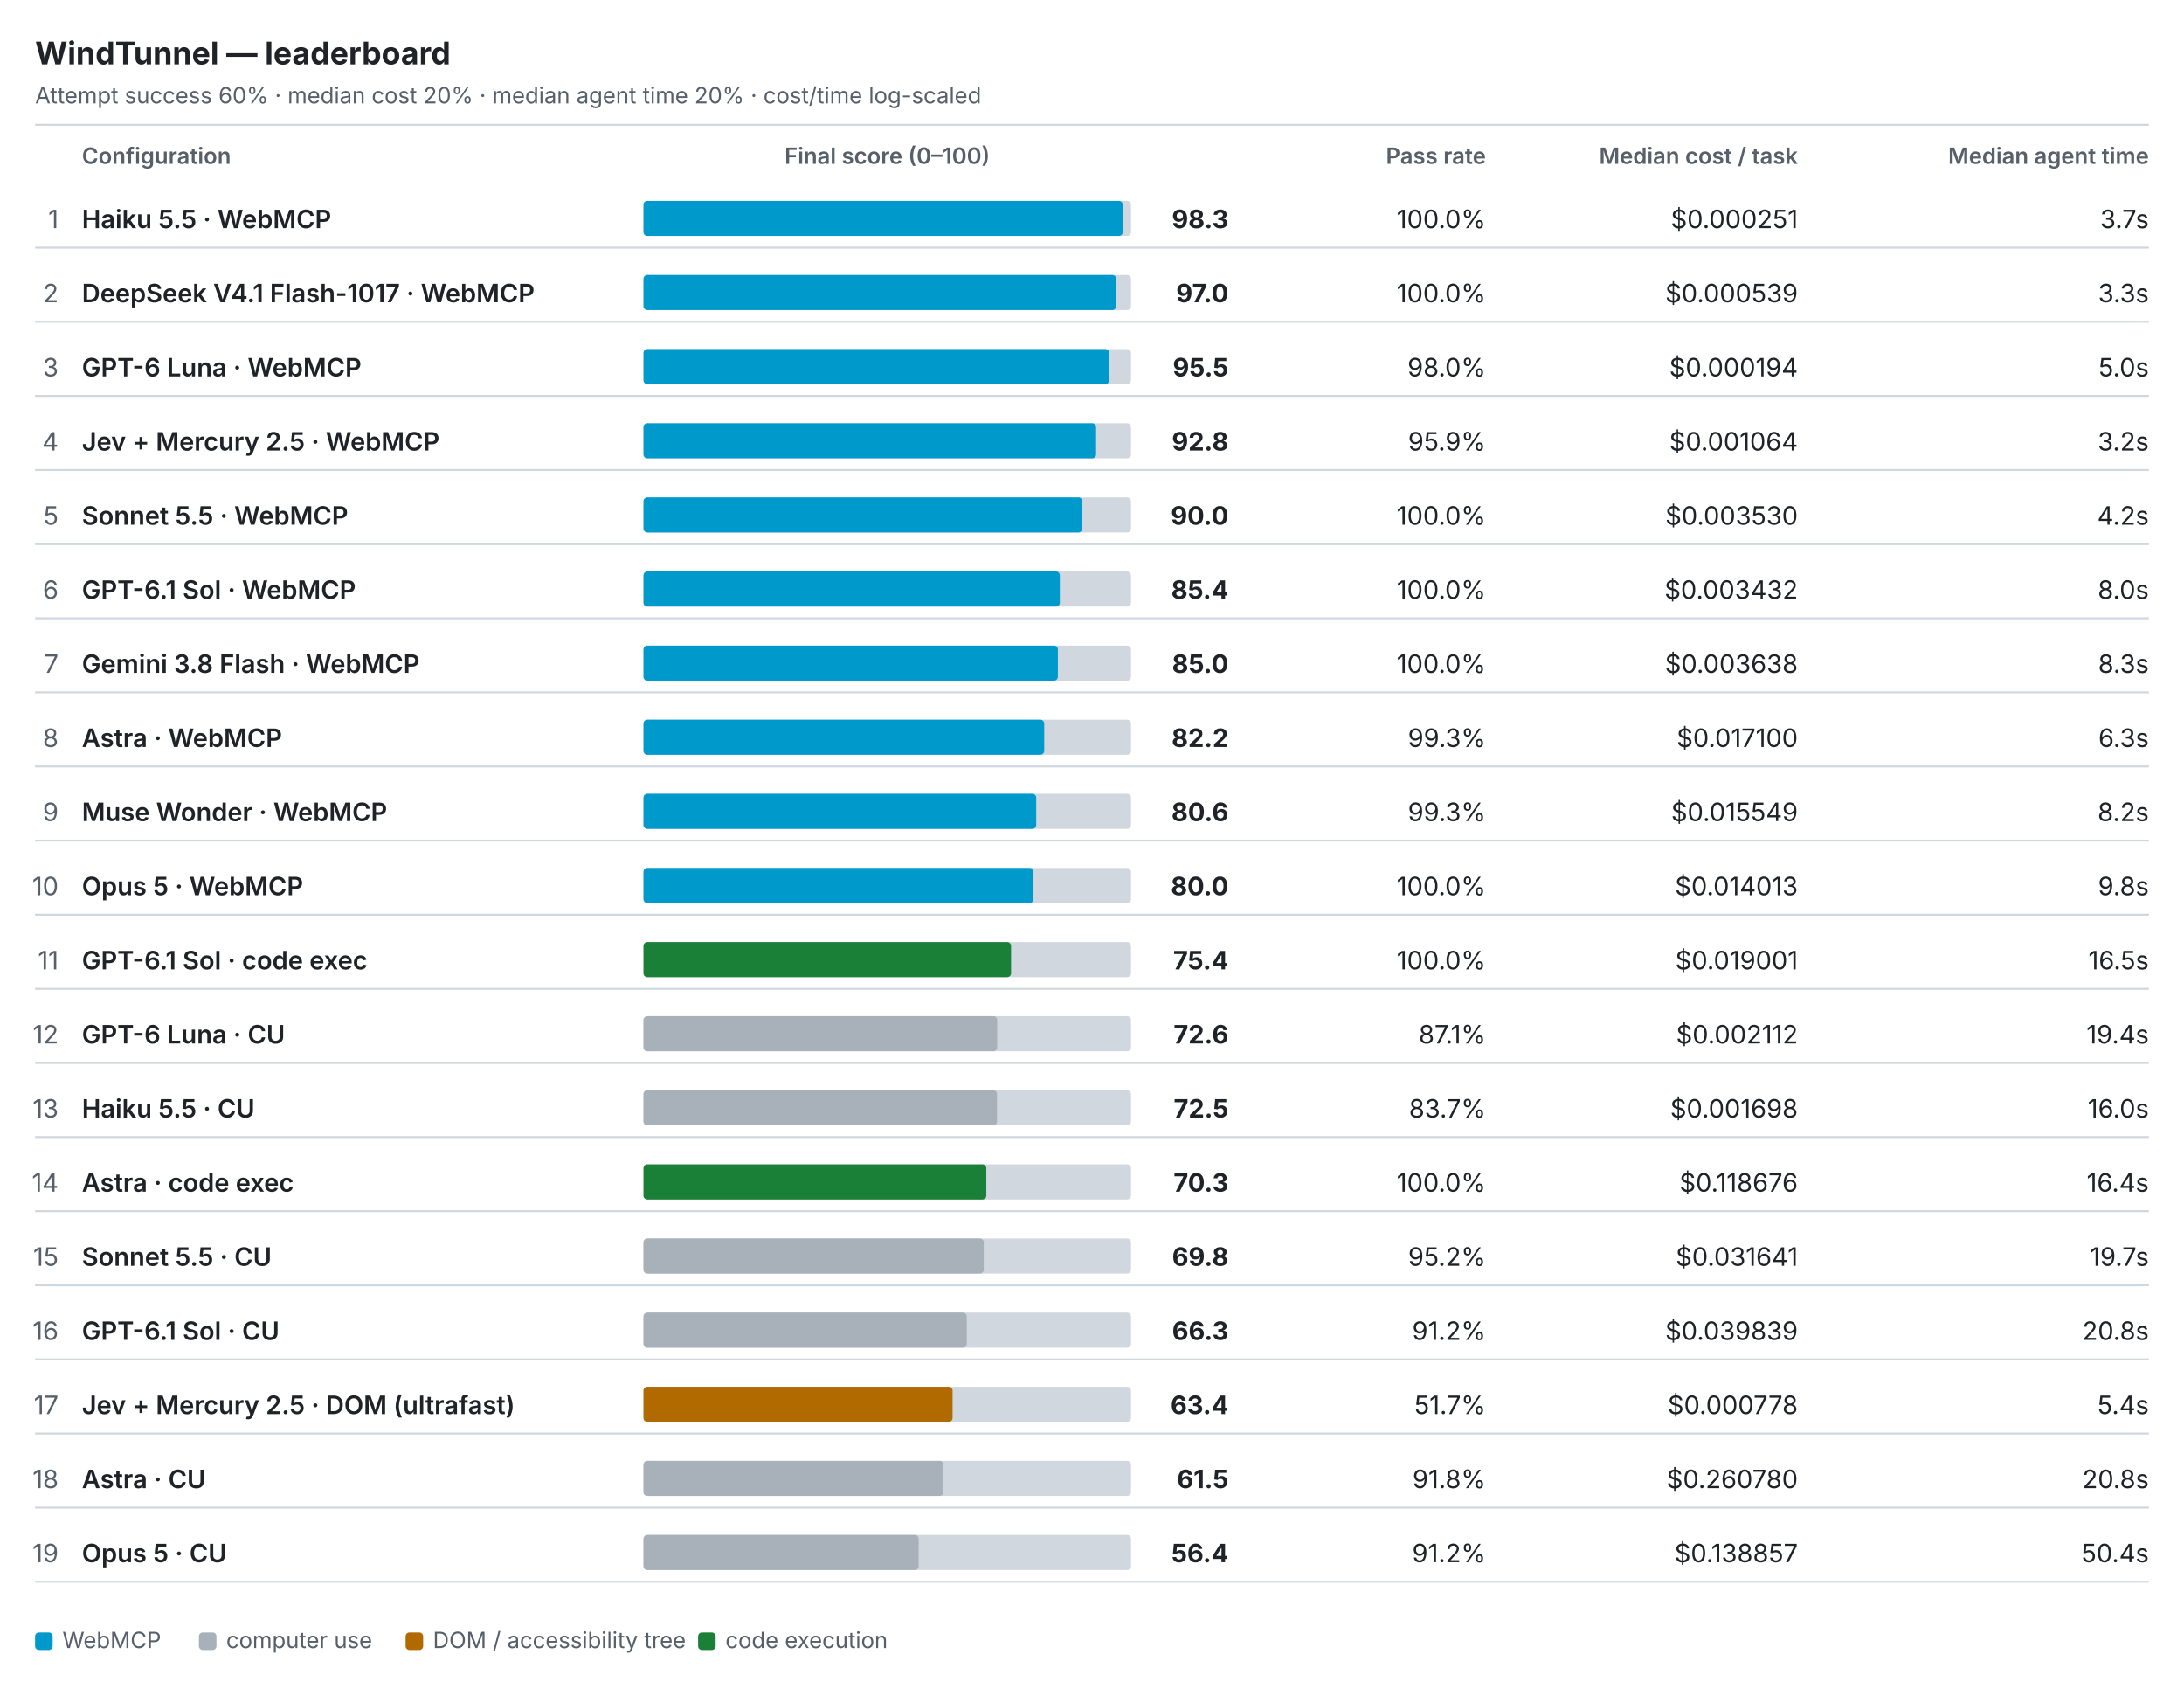
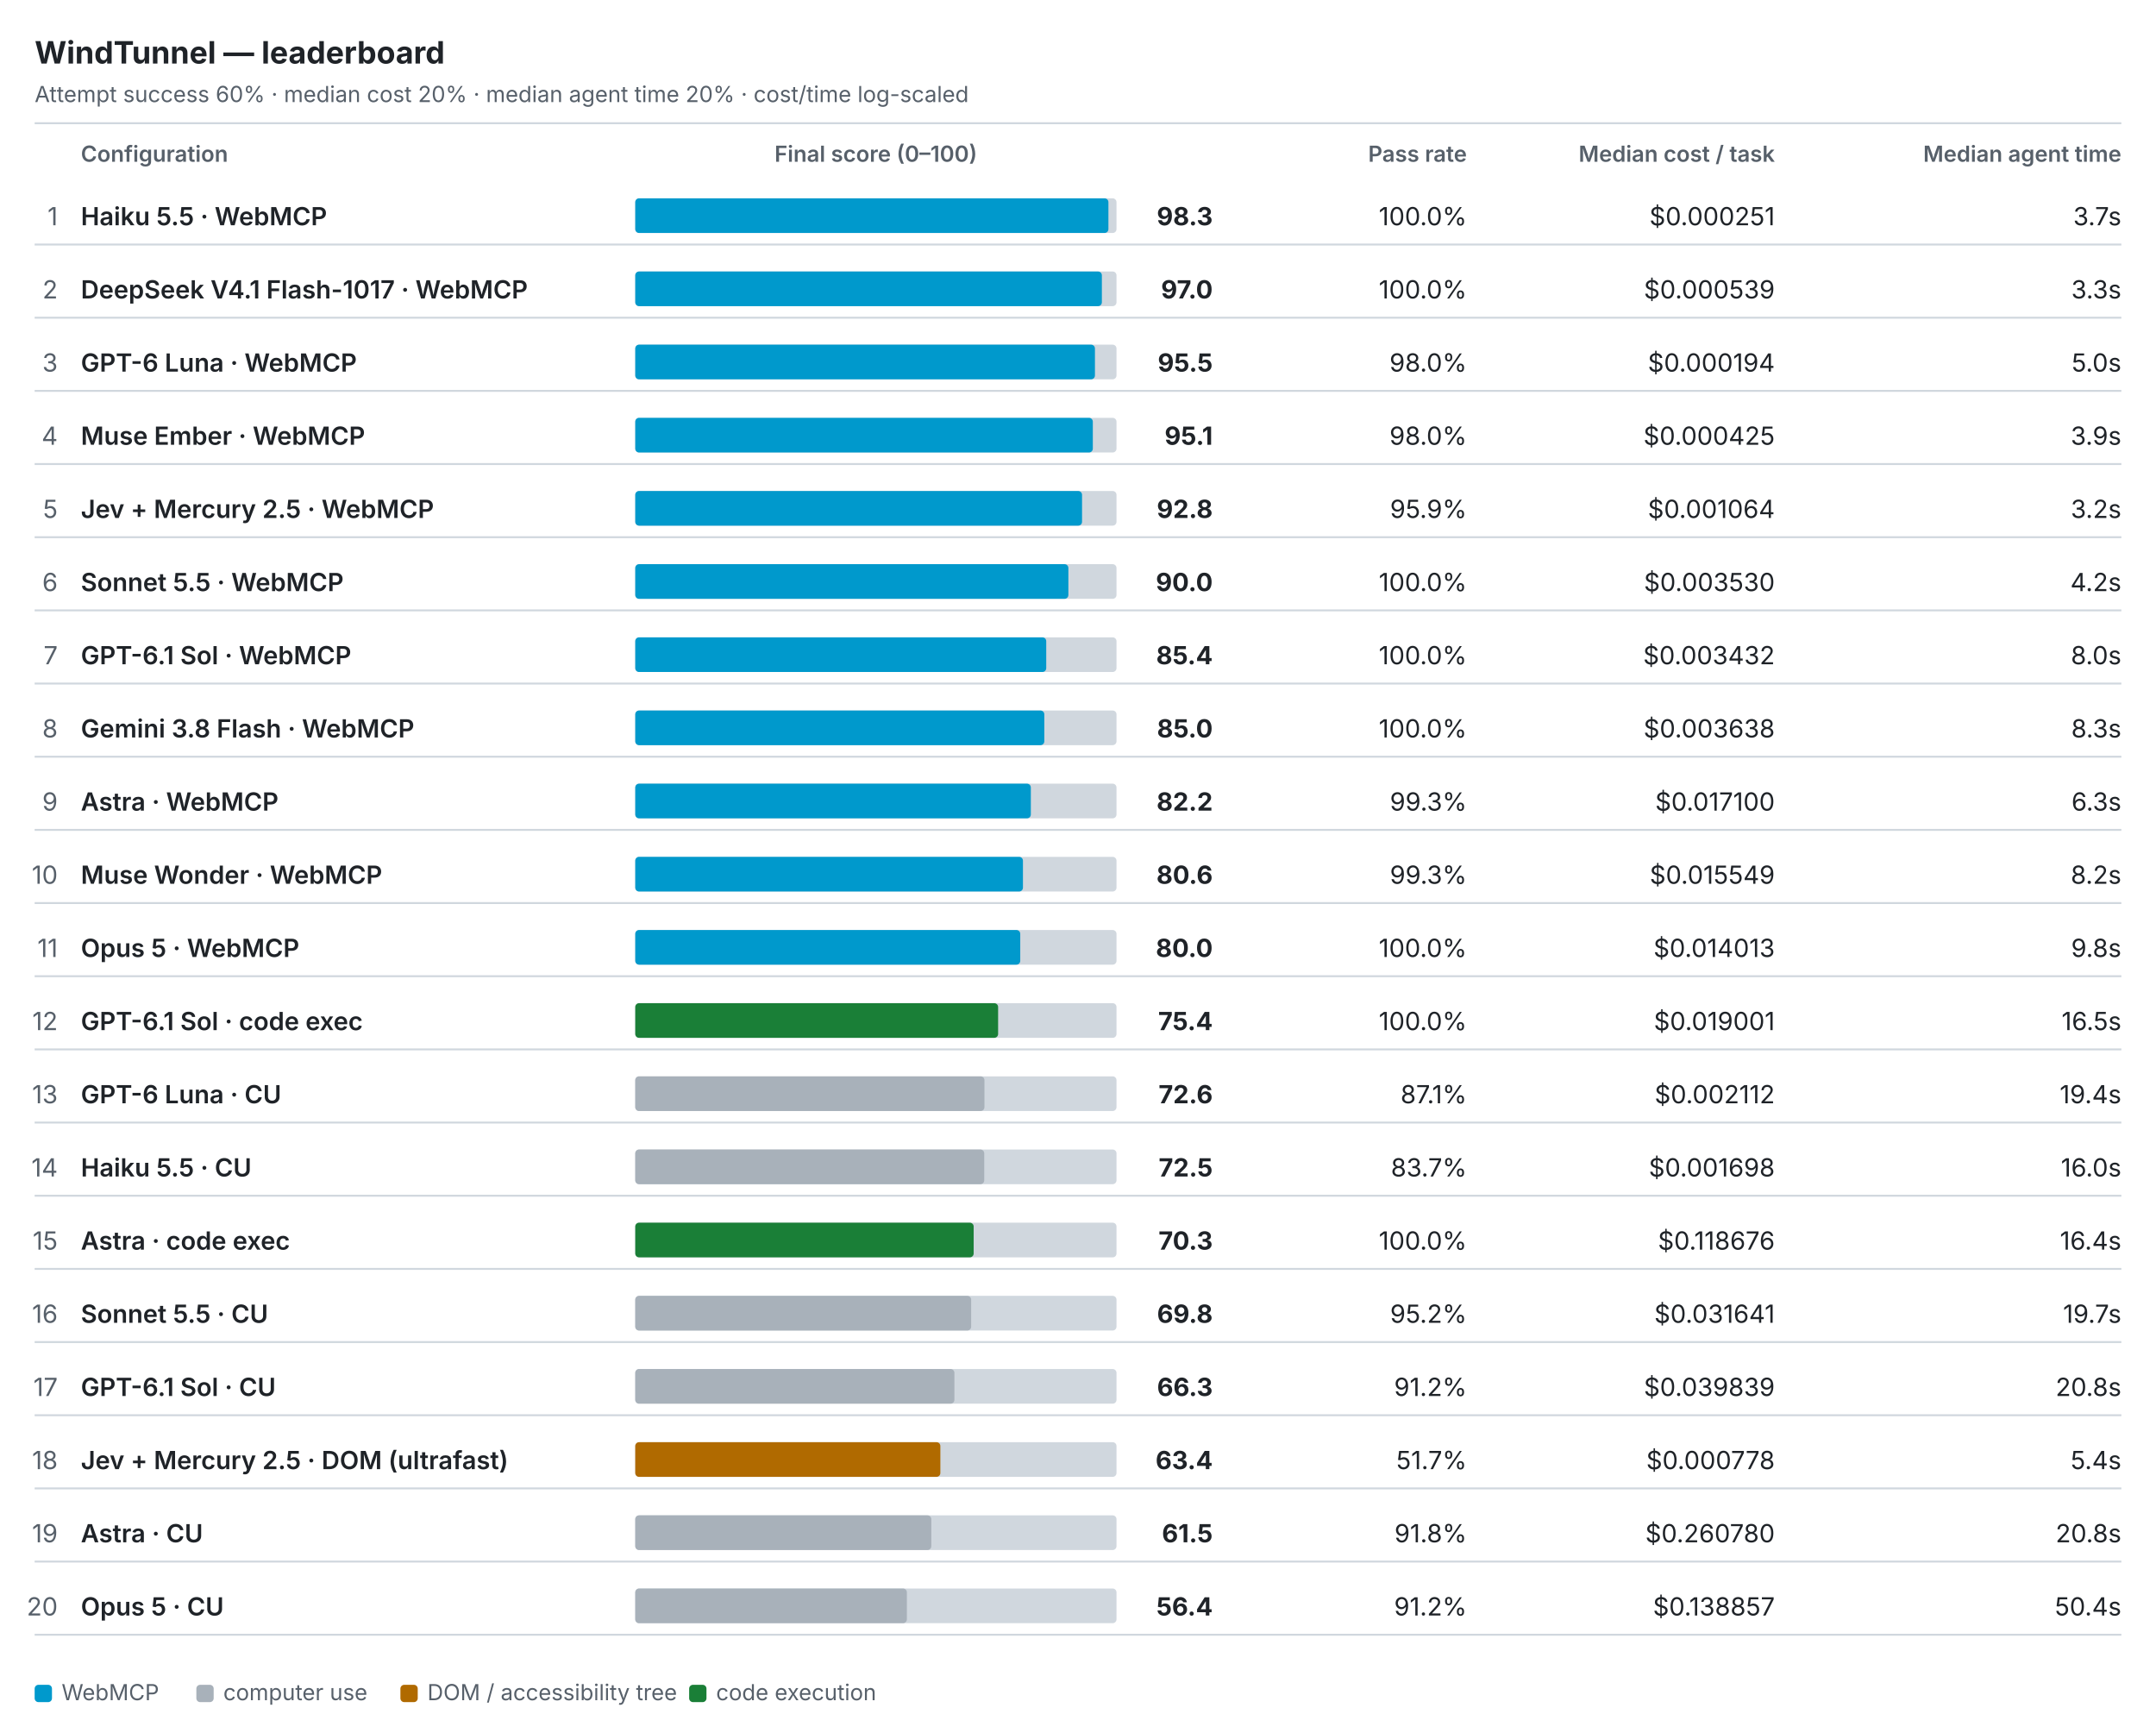
- <svg xmlns="http://www.w3.org/2000/svg" viewBox="0 0 1120 862" width="1120" height="862" font-family="system-ui,-apple-system,sans-serif" font-size="13">
+ <svg xmlns="http://www.w3.org/2000/svg" viewBox="0 0 1120 900" width="1120" height="900" font-family="system-ui,-apple-system,sans-serif" font-size="13">
  <text x="18" y="33" font-size="16" font-weight="650" fill="#1f2328">WindTunnel — leaderboard</text>
  <text x="18" y="53" font-size="11.5" fill="#57606a">Attempt success 60% · median cost 20% · median agent time 20% · cost/time log-scaled</text>
  <line x1="18" y1="64" x2="1102" y2="64" stroke="#d0d7de" stroke-width="1" />
  <text x="42" y="84" font-size="11.5" font-weight="600" fill="#57606a">Configuration</text>
  <text x="455" y="84" text-anchor="middle" font-size="11.5" font-weight="600" fill="#57606a">Final score (0–100)</text>
  <text x="762" y="84" text-anchor="end" font-size="11.5" font-weight="600" fill="#57606a">Pass rate</text>
  <text x="922" y="84" text-anchor="end" font-size="11.5" font-weight="600" fill="#57606a">Median cost / task</text>
  <text x="1102" y="84" text-anchor="end" font-size="11.5" font-weight="600" fill="#57606a">Median agent time</text>
  <line x1="18" y1="127" x2="1102" y2="127" stroke="#d0d7de" stroke-width="1" />
  <text x="30" y="117" text-anchor="end" fill="#57606a">1</text>
  <text x="42" y="117" font-weight="600" fill="#1f2328">Haiku 5.5 · WebMCP</text>
  <rect x="330" y="103" width="250" height="18" rx="2" fill="#d0d7de" />
  <rect x="330" y="103" width="245.8" height="18" rx="2" fill="#0099cc" />
  <text x="630" y="117" text-anchor="end" font-weight="700" fill="#1f2328">98.3</text>
  <text x="762" y="117" text-anchor="end" fill="#1f2328">100.0%</text>
  <text x="922" y="117" text-anchor="end" fill="#1f2328">$0.000251</text>
  <text x="1102" y="117" text-anchor="end" fill="#1f2328">3.7s</text>
  <line x1="18" y1="165" x2="1102" y2="165" stroke="#d0d7de" stroke-width="1" />
  <text x="30" y="155" text-anchor="end" fill="#57606a">2</text>
  <text x="42" y="155" font-weight="600" fill="#1f2328">DeepSeek V4.1 Flash-1017 · WebMCP</text>
  <rect x="330" y="141" width="250" height="18" rx="2" fill="#d0d7de" />
  <rect x="330" y="141" width="242.4" height="18" rx="2" fill="#0099cc" />
  <text x="630" y="155" text-anchor="end" font-weight="700" fill="#1f2328">97.0</text>
  <text x="762" y="155" text-anchor="end" fill="#1f2328">100.0%</text>
  <text x="922" y="155" text-anchor="end" fill="#1f2328">$0.000539</text>
  <text x="1102" y="155" text-anchor="end" fill="#1f2328">3.3s</text>
  <line x1="18" y1="203" x2="1102" y2="203" stroke="#d0d7de" stroke-width="1" />
  <text x="30" y="193" text-anchor="end" fill="#57606a">3</text>
  <text x="42" y="193" font-weight="600" fill="#1f2328">GPT-6 Luna · WebMCP</text>
  <rect x="330" y="179" width="250" height="18" rx="2" fill="#d0d7de" />
  <rect x="330" y="179" width="238.8" height="18" rx="2" fill="#0099cc" />
  <text x="630" y="193" text-anchor="end" font-weight="700" fill="#1f2328">95.5</text>
  <text x="762" y="193" text-anchor="end" fill="#1f2328">98.0%</text>
  <text x="922" y="193" text-anchor="end" fill="#1f2328">$0.000194</text>
  <text x="1102" y="193" text-anchor="end" fill="#1f2328">5.0s</text>
  <line x1="18" y1="241" x2="1102" y2="241" stroke="#d0d7de" stroke-width="1" />
  <text x="30" y="231" text-anchor="end" fill="#57606a">4</text>
-   <text x="42" y="231" font-weight="600" fill="#1f2328">Jev + Mercury 2.5 · WebMCP</text>
+   <text x="42" y="231" font-weight="600" fill="#1f2328">Muse Ember · WebMCP</text>
  <rect x="330" y="217" width="250" height="18" rx="2" fill="#d0d7de" />
-   <rect x="330" y="217" width="232.1" height="18" rx="2" fill="#0099cc" />
-   <text x="630" y="231" text-anchor="end" font-weight="700" fill="#1f2328">92.8</text>
-   <text x="762" y="231" text-anchor="end" fill="#1f2328">95.9%</text>
-   <text x="922" y="231" text-anchor="end" fill="#1f2328">$0.001064</text>
-   <text x="1102" y="231" text-anchor="end" fill="#1f2328">3.2s</text>
+   <rect x="330" y="217" width="237.7" height="18" rx="2" fill="#0099cc" />
+   <text x="630" y="231" text-anchor="end" font-weight="700" fill="#1f2328">95.1</text>
+   <text x="762" y="231" text-anchor="end" fill="#1f2328">98.0%</text>
+   <text x="922" y="231" text-anchor="end" fill="#1f2328">$0.000425</text>
+   <text x="1102" y="231" text-anchor="end" fill="#1f2328">3.9s</text>
  <line x1="18" y1="279" x2="1102" y2="279" stroke="#d0d7de" stroke-width="1" />
  <text x="30" y="269" text-anchor="end" fill="#57606a">5</text>
-   <text x="42" y="269" font-weight="600" fill="#1f2328">Sonnet 5.5 · WebMCP</text>
+   <text x="42" y="269" font-weight="600" fill="#1f2328">Jev + Mercury 2.5 · WebMCP</text>
  <rect x="330" y="255" width="250" height="18" rx="2" fill="#d0d7de" />
-   <rect x="330" y="255" width="225.0" height="18" rx="2" fill="#0099cc" />
-   <text x="630" y="269" text-anchor="end" font-weight="700" fill="#1f2328">90.0</text>
-   <text x="762" y="269" text-anchor="end" fill="#1f2328">100.0%</text>
-   <text x="922" y="269" text-anchor="end" fill="#1f2328">$0.003530</text>
-   <text x="1102" y="269" text-anchor="end" fill="#1f2328">4.2s</text>
+   <rect x="330" y="255" width="232.1" height="18" rx="2" fill="#0099cc" />
+   <text x="630" y="269" text-anchor="end" font-weight="700" fill="#1f2328">92.8</text>
+   <text x="762" y="269" text-anchor="end" fill="#1f2328">95.9%</text>
+   <text x="922" y="269" text-anchor="end" fill="#1f2328">$0.001064</text>
+   <text x="1102" y="269" text-anchor="end" fill="#1f2328">3.2s</text>
  <line x1="18" y1="317" x2="1102" y2="317" stroke="#d0d7de" stroke-width="1" />
  <text x="30" y="307" text-anchor="end" fill="#57606a">6</text>
-   <text x="42" y="307" font-weight="600" fill="#1f2328">GPT-6.1 Sol · WebMCP</text>
+   <text x="42" y="307" font-weight="600" fill="#1f2328">Sonnet 5.5 · WebMCP</text>
  <rect x="330" y="293" width="250" height="18" rx="2" fill="#d0d7de" />
-   <rect x="330" y="293" width="213.5" height="18" rx="2" fill="#0099cc" />
-   <text x="630" y="307" text-anchor="end" font-weight="700" fill="#1f2328">85.4</text>
+   <rect x="330" y="293" width="225.0" height="18" rx="2" fill="#0099cc" />
+   <text x="630" y="307" text-anchor="end" font-weight="700" fill="#1f2328">90.0</text>
  <text x="762" y="307" text-anchor="end" fill="#1f2328">100.0%</text>
-   <text x="922" y="307" text-anchor="end" fill="#1f2328">$0.003432</text>
-   <text x="1102" y="307" text-anchor="end" fill="#1f2328">8.0s</text>
+   <text x="922" y="307" text-anchor="end" fill="#1f2328">$0.003530</text>
+   <text x="1102" y="307" text-anchor="end" fill="#1f2328">4.2s</text>
  <line x1="18" y1="355" x2="1102" y2="355" stroke="#d0d7de" stroke-width="1" />
  <text x="30" y="345" text-anchor="end" fill="#57606a">7</text>
-   <text x="42" y="345" font-weight="600" fill="#1f2328">Gemini 3.8 Flash · WebMCP</text>
+   <text x="42" y="345" font-weight="600" fill="#1f2328">GPT-6.1 Sol · WebMCP</text>
  <rect x="330" y="331" width="250" height="18" rx="2" fill="#d0d7de" />
-   <rect x="330" y="331" width="212.5" height="18" rx="2" fill="#0099cc" />
-   <text x="630" y="345" text-anchor="end" font-weight="700" fill="#1f2328">85.0</text>
+   <rect x="330" y="331" width="213.5" height="18" rx="2" fill="#0099cc" />
+   <text x="630" y="345" text-anchor="end" font-weight="700" fill="#1f2328">85.4</text>
  <text x="762" y="345" text-anchor="end" fill="#1f2328">100.0%</text>
-   <text x="922" y="345" text-anchor="end" fill="#1f2328">$0.003638</text>
-   <text x="1102" y="345" text-anchor="end" fill="#1f2328">8.3s</text>
+   <text x="922" y="345" text-anchor="end" fill="#1f2328">$0.003432</text>
+   <text x="1102" y="345" text-anchor="end" fill="#1f2328">8.0s</text>
  <line x1="18" y1="393" x2="1102" y2="393" stroke="#d0d7de" stroke-width="1" />
  <text x="30" y="383" text-anchor="end" fill="#57606a">8</text>
-   <text x="42" y="383" font-weight="600" fill="#1f2328">Astra · WebMCP</text>
+   <text x="42" y="383" font-weight="600" fill="#1f2328">Gemini 3.8 Flash · WebMCP</text>
  <rect x="330" y="369" width="250" height="18" rx="2" fill="#d0d7de" />
-   <rect x="330" y="369" width="205.5" height="18" rx="2" fill="#0099cc" />
-   <text x="630" y="383" text-anchor="end" font-weight="700" fill="#1f2328">82.2</text>
-   <text x="762" y="383" text-anchor="end" fill="#1f2328">99.3%</text>
-   <text x="922" y="383" text-anchor="end" fill="#1f2328">$0.017100</text>
-   <text x="1102" y="383" text-anchor="end" fill="#1f2328">6.3s</text>
+   <rect x="330" y="369" width="212.5" height="18" rx="2" fill="#0099cc" />
+   <text x="630" y="383" text-anchor="end" font-weight="700" fill="#1f2328">85.0</text>
+   <text x="762" y="383" text-anchor="end" fill="#1f2328">100.0%</text>
+   <text x="922" y="383" text-anchor="end" fill="#1f2328">$0.003638</text>
+   <text x="1102" y="383" text-anchor="end" fill="#1f2328">8.3s</text>
  <line x1="18" y1="431" x2="1102" y2="431" stroke="#d0d7de" stroke-width="1" />
  <text x="30" y="421" text-anchor="end" fill="#57606a">9</text>
-   <text x="42" y="421" font-weight="600" fill="#1f2328">Muse Wonder · WebMCP</text>
+   <text x="42" y="421" font-weight="600" fill="#1f2328">Astra · WebMCP</text>
  <rect x="330" y="407" width="250" height="18" rx="2" fill="#d0d7de" />
-   <rect x="330" y="407" width="201.4" height="18" rx="2" fill="#0099cc" />
-   <text x="630" y="421" text-anchor="end" font-weight="700" fill="#1f2328">80.6</text>
+   <rect x="330" y="407" width="205.5" height="18" rx="2" fill="#0099cc" />
+   <text x="630" y="421" text-anchor="end" font-weight="700" fill="#1f2328">82.2</text>
  <text x="762" y="421" text-anchor="end" fill="#1f2328">99.3%</text>
-   <text x="922" y="421" text-anchor="end" fill="#1f2328">$0.015549</text>
-   <text x="1102" y="421" text-anchor="end" fill="#1f2328">8.2s</text>
+   <text x="922" y="421" text-anchor="end" fill="#1f2328">$0.017100</text>
+   <text x="1102" y="421" text-anchor="end" fill="#1f2328">6.3s</text>
  <line x1="18" y1="469" x2="1102" y2="469" stroke="#d0d7de" stroke-width="1" />
  <text x="30" y="459" text-anchor="end" fill="#57606a">10</text>
-   <text x="42" y="459" font-weight="600" fill="#1f2328">Opus 5 · WebMCP</text>
+   <text x="42" y="459" font-weight="600" fill="#1f2328">Muse Wonder · WebMCP</text>
  <rect x="330" y="445" width="250" height="18" rx="2" fill="#d0d7de" />
-   <rect x="330" y="445" width="200.0" height="18" rx="2" fill="#0099cc" />
-   <text x="630" y="459" text-anchor="end" font-weight="700" fill="#1f2328">80.0</text>
-   <text x="762" y="459" text-anchor="end" fill="#1f2328">100.0%</text>
-   <text x="922" y="459" text-anchor="end" fill="#1f2328">$0.014013</text>
-   <text x="1102" y="459" text-anchor="end" fill="#1f2328">9.8s</text>
+   <rect x="330" y="445" width="201.4" height="18" rx="2" fill="#0099cc" />
+   <text x="630" y="459" text-anchor="end" font-weight="700" fill="#1f2328">80.6</text>
+   <text x="762" y="459" text-anchor="end" fill="#1f2328">99.3%</text>
+   <text x="922" y="459" text-anchor="end" fill="#1f2328">$0.015549</text>
+   <text x="1102" y="459" text-anchor="end" fill="#1f2328">8.2s</text>
  <line x1="18" y1="507" x2="1102" y2="507" stroke="#d0d7de" stroke-width="1" />
  <text x="30" y="497" text-anchor="end" fill="#57606a">11</text>
-   <text x="42" y="497" font-weight="600" fill="#1f2328">GPT-6.1 Sol · code exec</text>
+   <text x="42" y="497" font-weight="600" fill="#1f2328">Opus 5 · WebMCP</text>
  <rect x="330" y="483" width="250" height="18" rx="2" fill="#d0d7de" />
-   <rect x="330" y="483" width="188.5" height="18" rx="2" fill="#1a7f37" />
-   <text x="630" y="497" text-anchor="end" font-weight="700" fill="#1f2328">75.4</text>
+   <rect x="330" y="483" width="200.0" height="18" rx="2" fill="#0099cc" />
+   <text x="630" y="497" text-anchor="end" font-weight="700" fill="#1f2328">80.0</text>
  <text x="762" y="497" text-anchor="end" fill="#1f2328">100.0%</text>
-   <text x="922" y="497" text-anchor="end" fill="#1f2328">$0.019001</text>
-   <text x="1102" y="497" text-anchor="end" fill="#1f2328">16.5s</text>
+   <text x="922" y="497" text-anchor="end" fill="#1f2328">$0.014013</text>
+   <text x="1102" y="497" text-anchor="end" fill="#1f2328">9.8s</text>
  <line x1="18" y1="545" x2="1102" y2="545" stroke="#d0d7de" stroke-width="1" />
  <text x="30" y="535" text-anchor="end" fill="#57606a">12</text>
-   <text x="42" y="535" font-weight="600" fill="#1f2328">GPT-6 Luna · CU</text>
+   <text x="42" y="535" font-weight="600" fill="#1f2328">GPT-6.1 Sol · code exec</text>
  <rect x="330" y="521" width="250" height="18" rx="2" fill="#d0d7de" />
-   <rect x="330" y="521" width="181.4" height="18" rx="2" fill="#a8b1ba" />
-   <text x="630" y="535" text-anchor="end" font-weight="700" fill="#1f2328">72.6</text>
-   <text x="762" y="535" text-anchor="end" fill="#1f2328">87.1%</text>
-   <text x="922" y="535" text-anchor="end" fill="#1f2328">$0.002112</text>
-   <text x="1102" y="535" text-anchor="end" fill="#1f2328">19.4s</text>
+   <rect x="330" y="521" width="188.5" height="18" rx="2" fill="#1a7f37" />
+   <text x="630" y="535" text-anchor="end" font-weight="700" fill="#1f2328">75.4</text>
+   <text x="762" y="535" text-anchor="end" fill="#1f2328">100.0%</text>
+   <text x="922" y="535" text-anchor="end" fill="#1f2328">$0.019001</text>
+   <text x="1102" y="535" text-anchor="end" fill="#1f2328">16.5s</text>
  <line x1="18" y1="583" x2="1102" y2="583" stroke="#d0d7de" stroke-width="1" />
  <text x="30" y="573" text-anchor="end" fill="#57606a">13</text>
-   <text x="42" y="573" font-weight="600" fill="#1f2328">Haiku 5.5 · CU</text>
+   <text x="42" y="573" font-weight="600" fill="#1f2328">GPT-6 Luna · CU</text>
  <rect x="330" y="559" width="250" height="18" rx="2" fill="#d0d7de" />
-   <rect x="330" y="559" width="181.3" height="18" rx="2" fill="#a8b1ba" />
-   <text x="630" y="573" text-anchor="end" font-weight="700" fill="#1f2328">72.5</text>
-   <text x="762" y="573" text-anchor="end" fill="#1f2328">83.7%</text>
-   <text x="922" y="573" text-anchor="end" fill="#1f2328">$0.001698</text>
-   <text x="1102" y="573" text-anchor="end" fill="#1f2328">16.0s</text>
+   <rect x="330" y="559" width="181.4" height="18" rx="2" fill="#a8b1ba" />
+   <text x="630" y="573" text-anchor="end" font-weight="700" fill="#1f2328">72.6</text>
+   <text x="762" y="573" text-anchor="end" fill="#1f2328">87.1%</text>
+   <text x="922" y="573" text-anchor="end" fill="#1f2328">$0.002112</text>
+   <text x="1102" y="573" text-anchor="end" fill="#1f2328">19.4s</text>
  <line x1="18" y1="621" x2="1102" y2="621" stroke="#d0d7de" stroke-width="1" />
  <text x="30" y="611" text-anchor="end" fill="#57606a">14</text>
-   <text x="42" y="611" font-weight="600" fill="#1f2328">Astra · code exec</text>
+   <text x="42" y="611" font-weight="600" fill="#1f2328">Haiku 5.5 · CU</text>
  <rect x="330" y="597" width="250" height="18" rx="2" fill="#d0d7de" />
-   <rect x="330" y="597" width="175.8" height="18" rx="2" fill="#1a7f37" />
-   <text x="630" y="611" text-anchor="end" font-weight="700" fill="#1f2328">70.3</text>
-   <text x="762" y="611" text-anchor="end" fill="#1f2328">100.0%</text>
-   <text x="922" y="611" text-anchor="end" fill="#1f2328">$0.118676</text>
-   <text x="1102" y="611" text-anchor="end" fill="#1f2328">16.4s</text>
+   <rect x="330" y="597" width="181.3" height="18" rx="2" fill="#a8b1ba" />
+   <text x="630" y="611" text-anchor="end" font-weight="700" fill="#1f2328">72.5</text>
+   <text x="762" y="611" text-anchor="end" fill="#1f2328">83.7%</text>
+   <text x="922" y="611" text-anchor="end" fill="#1f2328">$0.001698</text>
+   <text x="1102" y="611" text-anchor="end" fill="#1f2328">16.0s</text>
  <line x1="18" y1="659" x2="1102" y2="659" stroke="#d0d7de" stroke-width="1" />
  <text x="30" y="649" text-anchor="end" fill="#57606a">15</text>
-   <text x="42" y="649" font-weight="600" fill="#1f2328">Sonnet 5.5 · CU</text>
+   <text x="42" y="649" font-weight="600" fill="#1f2328">Astra · code exec</text>
  <rect x="330" y="635" width="250" height="18" rx="2" fill="#d0d7de" />
-   <rect x="330" y="635" width="174.5" height="18" rx="2" fill="#a8b1ba" />
-   <text x="630" y="649" text-anchor="end" font-weight="700" fill="#1f2328">69.8</text>
-   <text x="762" y="649" text-anchor="end" fill="#1f2328">95.2%</text>
-   <text x="922" y="649" text-anchor="end" fill="#1f2328">$0.031641</text>
-   <text x="1102" y="649" text-anchor="end" fill="#1f2328">19.7s</text>
+   <rect x="330" y="635" width="175.8" height="18" rx="2" fill="#1a7f37" />
+   <text x="630" y="649" text-anchor="end" font-weight="700" fill="#1f2328">70.3</text>
+   <text x="762" y="649" text-anchor="end" fill="#1f2328">100.0%</text>
+   <text x="922" y="649" text-anchor="end" fill="#1f2328">$0.118676</text>
+   <text x="1102" y="649" text-anchor="end" fill="#1f2328">16.4s</text>
  <line x1="18" y1="697" x2="1102" y2="697" stroke="#d0d7de" stroke-width="1" />
  <text x="30" y="687" text-anchor="end" fill="#57606a">16</text>
-   <text x="42" y="687" font-weight="600" fill="#1f2328">GPT-6.1 Sol · CU</text>
+   <text x="42" y="687" font-weight="600" fill="#1f2328">Sonnet 5.5 · CU</text>
  <rect x="330" y="673" width="250" height="18" rx="2" fill="#d0d7de" />
-   <rect x="330" y="673" width="165.8" height="18" rx="2" fill="#a8b1ba" />
-   <text x="630" y="687" text-anchor="end" font-weight="700" fill="#1f2328">66.3</text>
-   <text x="762" y="687" text-anchor="end" fill="#1f2328">91.2%</text>
-   <text x="922" y="687" text-anchor="end" fill="#1f2328">$0.039839</text>
-   <text x="1102" y="687" text-anchor="end" fill="#1f2328">20.8s</text>
+   <rect x="330" y="673" width="174.5" height="18" rx="2" fill="#a8b1ba" />
+   <text x="630" y="687" text-anchor="end" font-weight="700" fill="#1f2328">69.8</text>
+   <text x="762" y="687" text-anchor="end" fill="#1f2328">95.2%</text>
+   <text x="922" y="687" text-anchor="end" fill="#1f2328">$0.031641</text>
+   <text x="1102" y="687" text-anchor="end" fill="#1f2328">19.7s</text>
  <line x1="18" y1="735" x2="1102" y2="735" stroke="#d0d7de" stroke-width="1" />
  <text x="30" y="725" text-anchor="end" fill="#57606a">17</text>
-   <text x="42" y="725" font-weight="600" fill="#1f2328">Jev + Mercury 2.5 · DOM (ultrafast)</text>
+   <text x="42" y="725" font-weight="600" fill="#1f2328">GPT-6.1 Sol · CU</text>
  <rect x="330" y="711" width="250" height="18" rx="2" fill="#d0d7de" />
-   <rect x="330" y="711" width="158.5" height="18" rx="2" fill="#b06a00" />
-   <text x="630" y="725" text-anchor="end" font-weight="700" fill="#1f2328">63.4</text>
-   <text x="762" y="725" text-anchor="end" fill="#1f2328">51.7%</text>
-   <text x="922" y="725" text-anchor="end" fill="#1f2328">$0.000778</text>
-   <text x="1102" y="725" text-anchor="end" fill="#1f2328">5.4s</text>
+   <rect x="330" y="711" width="165.8" height="18" rx="2" fill="#a8b1ba" />
+   <text x="630" y="725" text-anchor="end" font-weight="700" fill="#1f2328">66.3</text>
+   <text x="762" y="725" text-anchor="end" fill="#1f2328">91.2%</text>
+   <text x="922" y="725" text-anchor="end" fill="#1f2328">$0.039839</text>
+   <text x="1102" y="725" text-anchor="end" fill="#1f2328">20.8s</text>
  <line x1="18" y1="773" x2="1102" y2="773" stroke="#d0d7de" stroke-width="1" />
  <text x="30" y="763" text-anchor="end" fill="#57606a">18</text>
-   <text x="42" y="763" font-weight="600" fill="#1f2328">Astra · CU</text>
+   <text x="42" y="763" font-weight="600" fill="#1f2328">Jev + Mercury 2.5 · DOM (ultrafast)</text>
  <rect x="330" y="749" width="250" height="18" rx="2" fill="#d0d7de" />
-   <rect x="330" y="749" width="153.8" height="18" rx="2" fill="#a8b1ba" />
-   <text x="630" y="763" text-anchor="end" font-weight="700" fill="#1f2328">61.5</text>
-   <text x="762" y="763" text-anchor="end" fill="#1f2328">91.8%</text>
-   <text x="922" y="763" text-anchor="end" fill="#1f2328">$0.260780</text>
-   <text x="1102" y="763" text-anchor="end" fill="#1f2328">20.8s</text>
+   <rect x="330" y="749" width="158.5" height="18" rx="2" fill="#b06a00" />
+   <text x="630" y="763" text-anchor="end" font-weight="700" fill="#1f2328">63.4</text>
+   <text x="762" y="763" text-anchor="end" fill="#1f2328">51.7%</text>
+   <text x="922" y="763" text-anchor="end" fill="#1f2328">$0.000778</text>
+   <text x="1102" y="763" text-anchor="end" fill="#1f2328">5.4s</text>
  <line x1="18" y1="811" x2="1102" y2="811" stroke="#d0d7de" stroke-width="1" />
  <text x="30" y="801" text-anchor="end" fill="#57606a">19</text>
-   <text x="42" y="801" font-weight="600" fill="#1f2328">Opus 5 · CU</text>
+   <text x="42" y="801" font-weight="600" fill="#1f2328">Astra · CU</text>
  <rect x="330" y="787" width="250" height="18" rx="2" fill="#d0d7de" />
-   <rect x="330" y="787" width="141.1" height="18" rx="2" fill="#a8b1ba" />
-   <text x="630" y="801" text-anchor="end" font-weight="700" fill="#1f2328">56.4</text>
-   <text x="762" y="801" text-anchor="end" fill="#1f2328">91.2%</text>
-   <text x="922" y="801" text-anchor="end" fill="#1f2328">$0.138857</text>
-   <text x="1102" y="801" text-anchor="end" fill="#1f2328">50.4s</text>
-   <rect x="18" y="837" width="9" height="9" rx="2" fill="#0099cc" />
-   <text x="32" y="845" font-size="11.5" fill="#57606a">WebMCP</text>
-   <rect x="102" y="837" width="9" height="9" rx="2" fill="#a8b1ba" />
-   <text x="116" y="845" font-size="11.5" fill="#57606a">computer use</text>
-   <rect x="208" y="837" width="9" height="9" rx="2" fill="#b06a00" />
-   <text x="222" y="845" font-size="11.5" fill="#57606a">DOM / accessibility tree</text>
-   <rect x="358" y="837" width="9" height="9" rx="2" fill="#1a7f37" />
-   <text x="372" y="845" font-size="11.5" fill="#57606a">code execution</text>
+   <rect x="330" y="787" width="153.8" height="18" rx="2" fill="#a8b1ba" />
+   <text x="630" y="801" text-anchor="end" font-weight="700" fill="#1f2328">61.5</text>
+   <text x="762" y="801" text-anchor="end" fill="#1f2328">91.8%</text>
+   <text x="922" y="801" text-anchor="end" fill="#1f2328">$0.260780</text>
+   <text x="1102" y="801" text-anchor="end" fill="#1f2328">20.8s</text>
+   <line x1="18" y1="849" x2="1102" y2="849" stroke="#d0d7de" stroke-width="1" />
+   <text x="30" y="839" text-anchor="end" fill="#57606a">20</text>
+   <text x="42" y="839" font-weight="600" fill="#1f2328">Opus 5 · CU</text>
+   <rect x="330" y="825" width="250" height="18" rx="2" fill="#d0d7de" />
+   <rect x="330" y="825" width="141.1" height="18" rx="2" fill="#a8b1ba" />
+   <text x="630" y="839" text-anchor="end" font-weight="700" fill="#1f2328">56.4</text>
+   <text x="762" y="839" text-anchor="end" fill="#1f2328">91.2%</text>
+   <text x="922" y="839" text-anchor="end" fill="#1f2328">$0.138857</text>
+   <text x="1102" y="839" text-anchor="end" fill="#1f2328">50.4s</text>
+   <rect x="18" y="875" width="9" height="9" rx="2" fill="#0099cc" />
+   <text x="32" y="883" font-size="11.5" fill="#57606a">WebMCP</text>
+   <rect x="102" y="875" width="9" height="9" rx="2" fill="#a8b1ba" />
+   <text x="116" y="883" font-size="11.5" fill="#57606a">computer use</text>
+   <rect x="208" y="875" width="9" height="9" rx="2" fill="#b06a00" />
+   <text x="222" y="883" font-size="11.5" fill="#57606a">DOM / accessibility tree</text>
+   <rect x="358" y="875" width="9" height="9" rx="2" fill="#1a7f37" />
+   <text x="372" y="883" font-size="11.5" fill="#57606a">code execution</text>
</svg>
